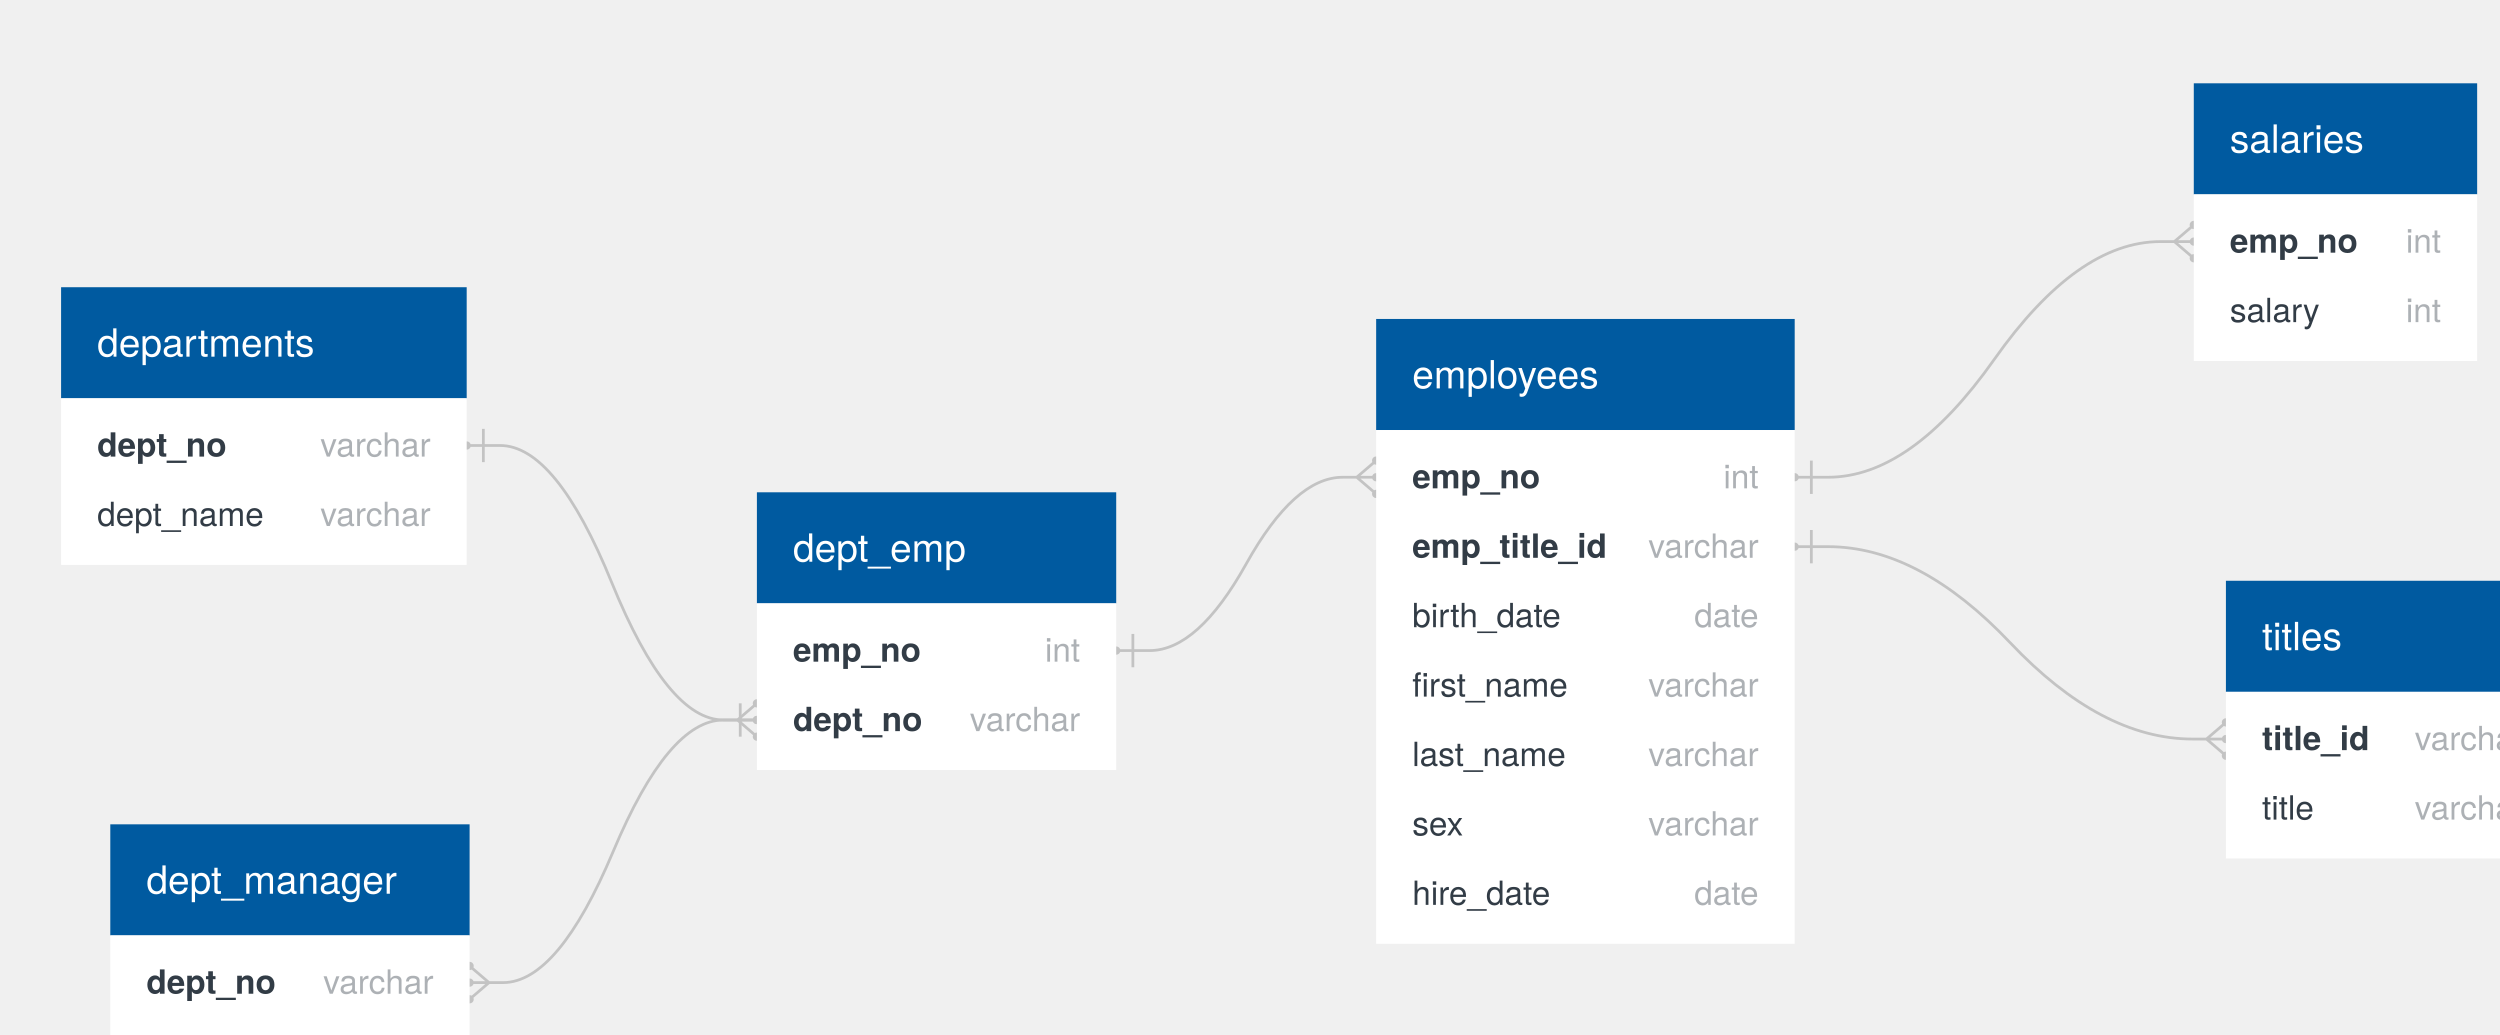
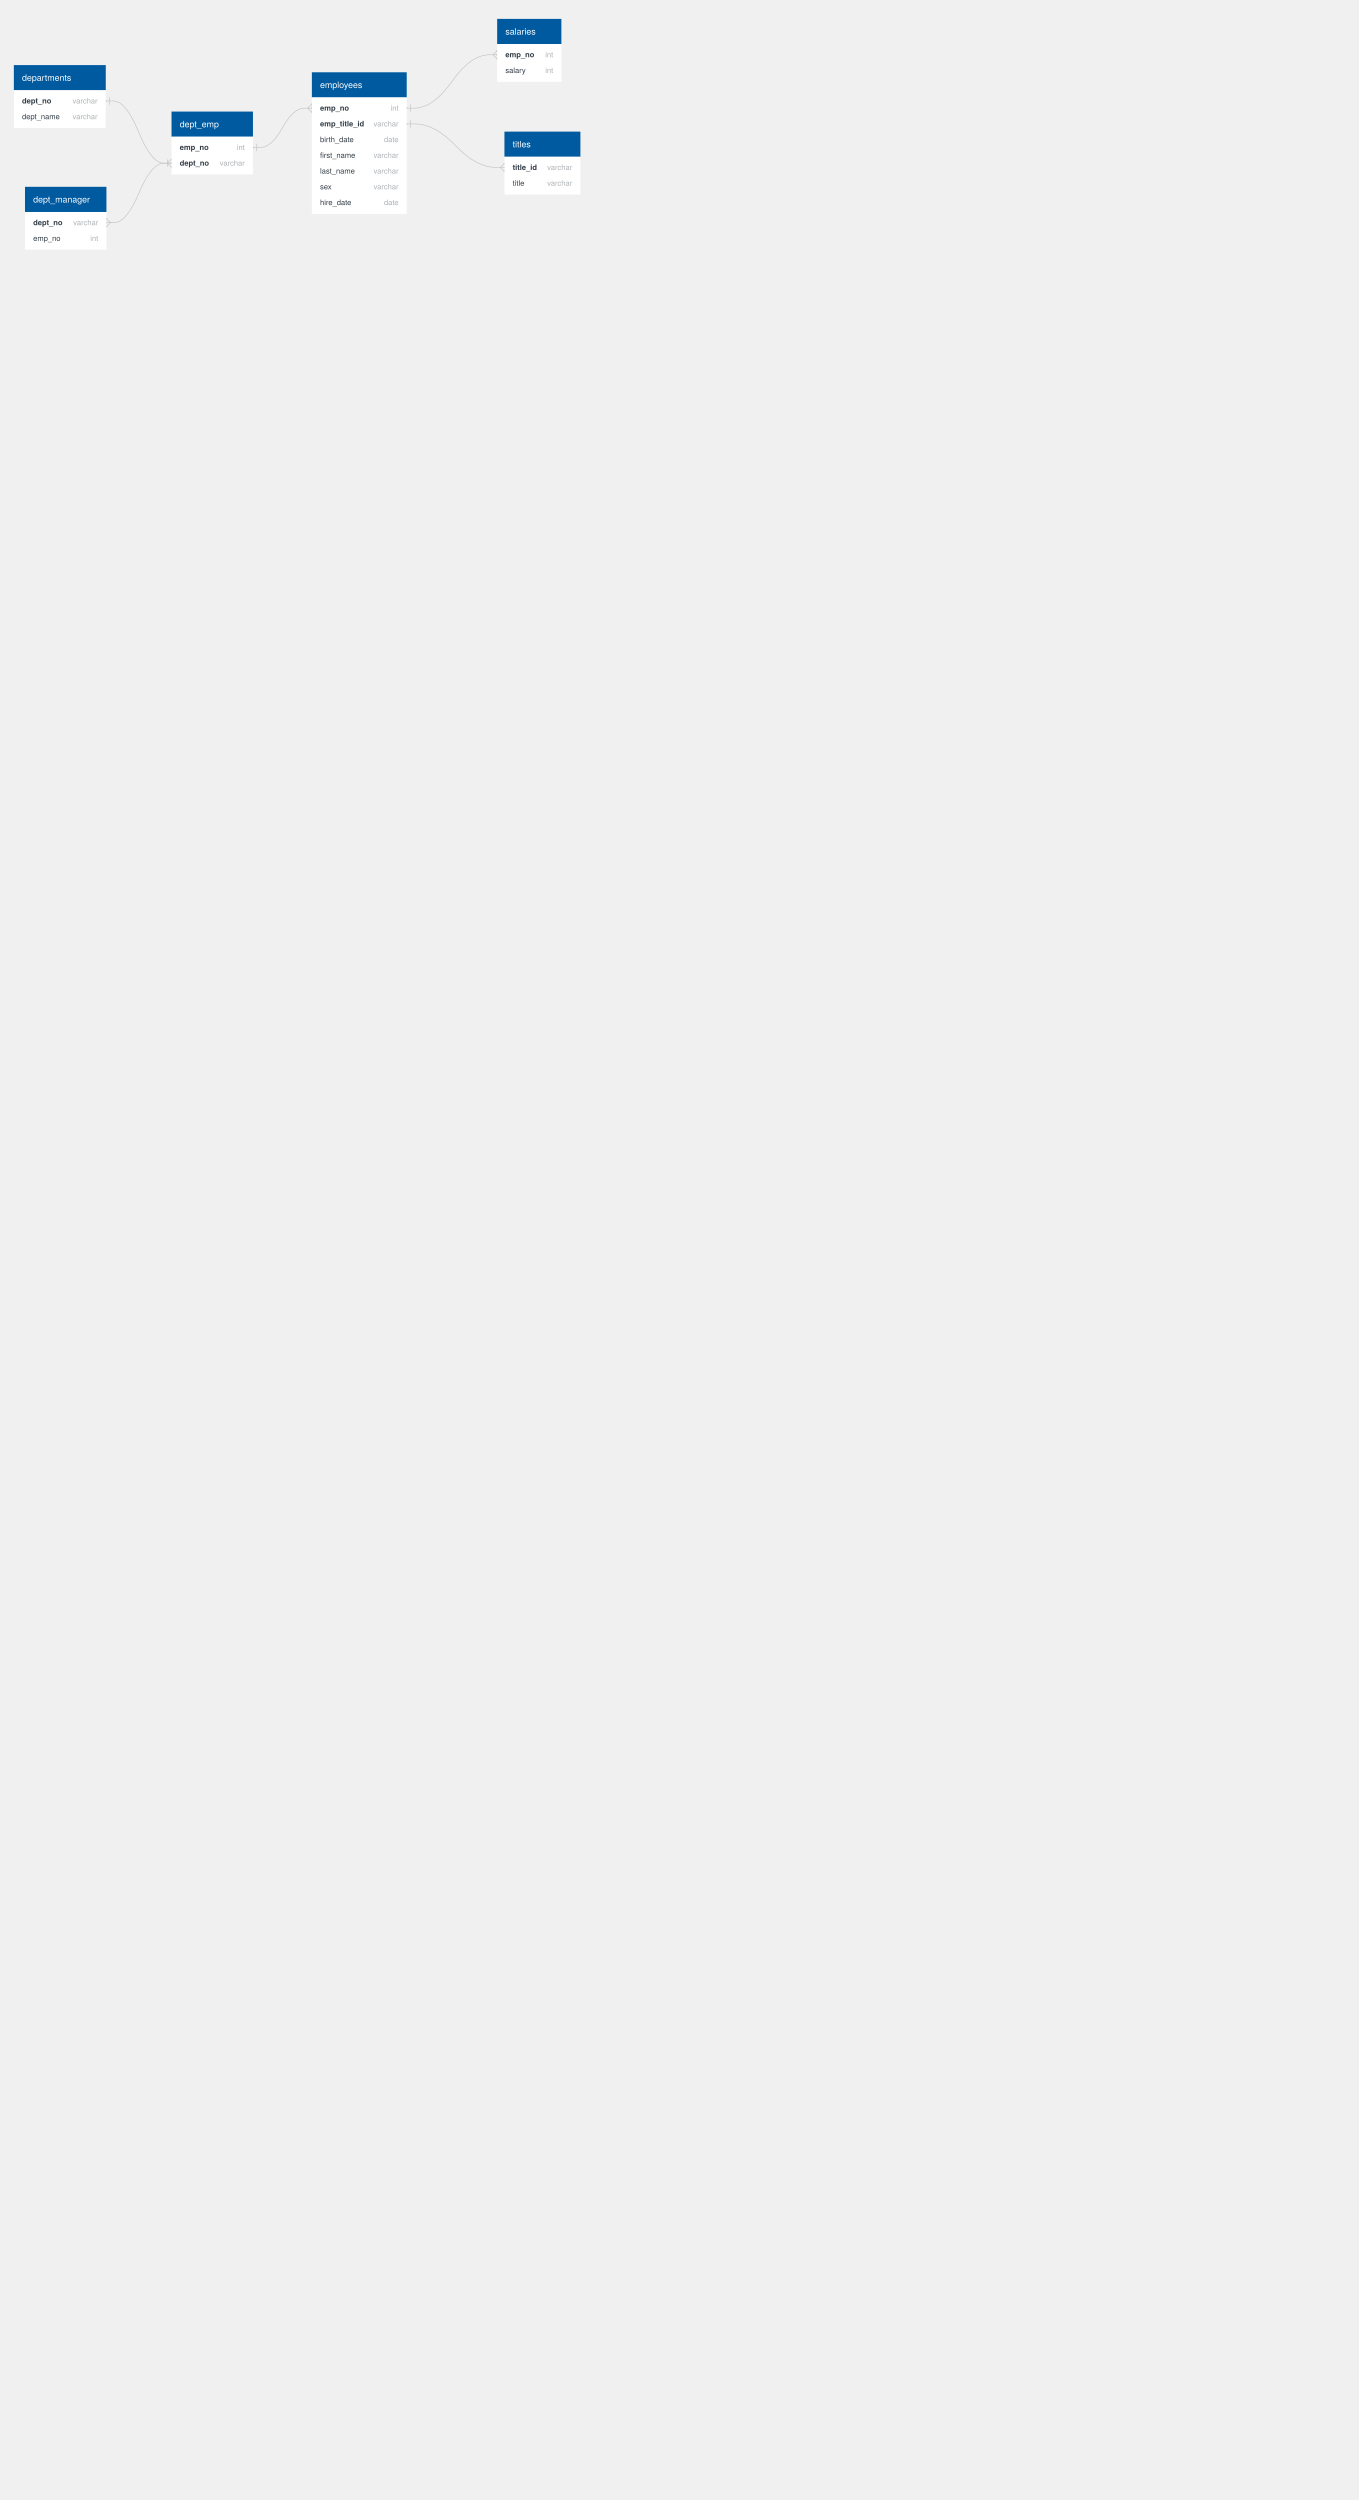
<svg xmlns="http://www.w3.org/2000/svg" class="diagram-root" style="background: #f5f6f6">
  <style>.diagram-root { font-family: "Helvetica Neue", sans-serif; font-size: 12px; } .t { overflow: visible; } .t-bg { y: 40; fill: #fff;   } .th { fill: #005aa0;   } .tht { fill: #fff; font-size: 14px;  } .tf { fill: #323c46; overflow: visible; } .tf.pk { fill: #005aa0; font-weight: bold; } .tf.fk { font-weight: bold; } .ty { fill: #adb1b5; font-weight: normal; text-anchor: end; } .r { fill: transparent; stroke: #c3c3c3; stroke-width: 1; } .l { stroke: 1; } .i { fill: #c2c7ce; stroke: #c2c7ce; } .i.ix { fill: #afb3b6; stroke: #000; } .fa { fill: transparent; overflow: visible; } .fa .bg.hover { fill: #f7f7f7; } .c { cy: 12; r: 4; stroke: #d2d2dc; fill: #d2d2dc; } .hr { fill: transparent; stroke: #323c46; stroke-opacity: 0.035; stroke-width: 13; } .dc { stroke: #fa5a3c; fill: #fa5a3c; } .x { stroke: white; stroke-width: 1; } .hl .th { fill: #1b9bff; } .hl .tht {  } .fhl .bg { fill: #e7f4ff; } .fhls .bg {  } .r.hl { stroke: #1b9bff; } .dim { opacity: 0.25; }</style>
  <g class="drawing-wrapper" transform="translate(3.428571, 109.14) scale(1,1)">
    <g class="rs">
      <path d="M 269.14 150.14 m -1, 0 a 1,1 0 1,0 2,0 a 1,1 0 1,0 -2,0 M 269.14 150.14 m -0.5, 0 a 0.5,0.5 0 1,0 1,0 a 0.5,0.5 0 1,0 -1,0  M269.14 150.14 L269.14 150.14 257.14 150.14 M 269.14 156.14 m -1, 0 a 1,1 0 1,0 2,0 a 1,1 0 1,0 -2,0 M 269.14 156.14 m -0.5, 0 a 0.5,0.5 0 1,0 1,0 a 0.5,0.5 0 1,0 -1,0  M269.14 156.14 L269.14 156.14 262.14 150.14 269.14 144.14 M 269.14 144.14 m -1, 0 a 1,1 0 1,0 2,0 a 1,1 0 1,0 -2,0 M 269.14 144.14 m -0.5, 0 a 0.5,0.5 0 1,0 1,0 a 0.5,0.5 0 1,0 -1,0  M257.14 150.14 Q 237.02 150.14, 216.89 100.71 T 176.63 51.29 M 164.63 51.29 m -1, 0 a 1,1 0 1,0 2,0 a 1,1 0 1,0 -2,0 M 164.63 51.29 m -0.5, 0 a 0.5,0.5 0 1,0 1,0 a 0.5,0.5 0 1,0 -1,0  M164.63 51.29 L164.63 51.29 176.63 51.29 M170.63 57.29 L170.63 57.29 170.63 45.29" id="h1607168654" class="r" />
      <path d="M 165.68 244.71 m -1, 0 a 1,1 0 1,0 2,0 a 1,1 0 1,0 -2,0 M 165.68 244.71 m -0.5, 0 a 0.5,0.5 0 1,0 1,0 a 0.5,0.5 0 1,0 -1,0  M165.68 244.71 L165.68 244.71 177.68 244.71 M 165.68 250.71 m -1, 0 a 1,1 0 1,0 2,0 a 1,1 0 1,0 -2,0 M 165.68 250.71 m -0.5, 0 a 0.5,0.5 0 1,0 1,0 a 0.5,0.5 0 1,0 -1,0  M165.68 250.71 L165.68 250.71 172.68 244.71 165.68 238.71 M 165.68 238.71 m -1, 0 a 1,1 0 1,0 2,0 a 1,1 0 1,0 -2,0 M 165.68 238.71 m -0.5, 0 a 0.5,0.5 0 1,0 1,0 a 0.5,0.5 0 1,0 -1,0  M177.68 244.71 Q 197.55 244.71, 217.41 197.43 T 257.14 150.14 M 269.14 150.14 m -1, 0 a 1,1 0 1,0 2,0 a 1,1 0 1,0 -2,0 M 269.14 150.14 m -0.5, 0 a 0.5,0.5 0 1,0 1,0 a 0.5,0.5 0 1,0 -1,0  M269.14 150.14 L269.14 150.14 257.14 150.14 M263.14 156.14 L263.14 156.14 263.14 144.14" id="h3335357949" class="r" />
      <path d="M 492.14 62.72 m -1, 0 a 1,1 0 1,0 2,0 a 1,1 0 1,0 -2,0 M 492.14 62.72 m -0.5, 0 a 0.5,0.5 0 1,0 1,0 a 0.5,0.5 0 1,0 -1,0  M492.14 62.72 L492.14 62.72 480.14 62.72 M 492.14 68.72 m -1, 0 a 1,1 0 1,0 2,0 a 1,1 0 1,0 -2,0 M 492.14 68.72 m -0.5, 0 a 0.5,0.5 0 1,0 1,0 a 0.5,0.5 0 1,0 -1,0  M492.14 68.72 L492.14 68.72 485.14 62.72 492.14 56.72 M 492.14 56.72 m -1, 0 a 1,1 0 1,0 2,0 a 1,1 0 1,0 -2,0 M 492.14 56.72 m -0.5, 0 a 0.5,0.5 0 1,0 1,0 a 0.5,0.5 0 1,0 -1,0  M480.14 62.72 Q 462.74 62.72, 445.34 93.93 T 410.53 125.14 M 398.53 125.14 m -1, 0 a 1,1 0 1,0 2,0 a 1,1 0 1,0 -2,0 M 398.53 125.14 m -0.5, 0 a 0.5,0.5 0 1,0 1,0 a 0.5,0.5 0 1,0 -1,0  M398.53 125.14 L398.53 125.14 410.53 125.14 M404.53 131.14 L404.53 131.14 404.53 119.14" id="h211156328" class="r" />
      <path d="M 786.58 -22.14 m -1, 0 a 1,1 0 1,0 2,0 a 1,1 0 1,0 -2,0 M 786.58 -22.14 m -0.5, 0 a 0.5,0.5 0 1,0 1,0 a 0.5,0.5 0 1,0 -1,0  M786.58 -22.14 L786.58 -22.14 774.58 -22.14 M 786.58 -16.14 m -1, 0 a 1,1 0 1,0 2,0 a 1,1 0 1,0 -2,0 M 786.58 -16.14 m -0.5, 0 a 0.5,0.5 0 1,0 1,0 a 0.5,0.5 0 1,0 -1,0  M786.58 -16.14 L786.58 -16.14 779.58 -22.14 786.58 -28.14 M 786.58 -28.14 m -1, 0 a 1,1 0 1,0 2,0 a 1,1 0 1,0 -2,0 M 786.58 -28.14 m -0.5, 0 a 0.5,0.5 0 1,0 1,0 a 0.5,0.5 0 1,0 -1,0  M774.58 -22.14 Q 744.65 -22.14, 714.72 20.29 T 654.86 62.72 M 642.86 62.72 m -1, 0 a 1,1 0 1,0 2,0 a 1,1 0 1,0 -2,0 M 642.86 62.72 m -0.5, 0 a 0.5,0.5 0 1,0 1,0 a 0.5,0.5 0 1,0 -1,0  M642.86 62.72 L642.86 62.72 654.86 62.72 M648.86 68.72 L648.86 68.72 648.86 56.72" id="h3177548053" class="r" />
      <path d="M 798.15 157 m -1, 0 a 1,1 0 1,0 2,0 a 1,1 0 1,0 -2,0 M 798.15 157 m -0.5, 0 a 0.5,0.5 0 1,0 1,0 a 0.5,0.5 0 1,0 -1,0  M798.15 157 L798.15 157 786.15 157 M 798.15 163 m -1, 0 a 1,1 0 1,0 2,0 a 1,1 0 1,0 -2,0 M 798.15 163 m -0.5, 0 a 0.5,0.5 0 1,0 1,0 a 0.5,0.5 0 1,0 -1,0  M798.15 163 L798.15 163 791.15 157 798.15 151 M 798.15 151 m -1, 0 a 1,1 0 1,0 2,0 a 1,1 0 1,0 -2,0 M 798.15 151 m -0.5, 0 a 0.5,0.5 0 1,0 1,0 a 0.5,0.5 0 1,0 -1,0  M786.15 157 Q 753.33 157, 720.51 122.36 T 654.86 87.72 M 642.86 87.72 m -1, 0 a 1,1 0 1,0 2,0 a 1,1 0 1,0 -2,0 M 642.86 87.72 m -0.5, 0 a 0.5,0.5 0 1,0 1,0 a 0.5,0.5 0 1,0 -1,0  M642.86 87.72 L642.86 87.72 654.86 87.72 M648.86 93.72 L648.86 93.72 648.86 81.72" id="h724011168" class="r" />
    </g>
    <g class="hrs" />
    <g class="ts">
      <svg width="146.06" height="100" x="18.57" y="-5.71" id="h475896179" class="t">
        <rect height="40" width="146.06" class="th" />
        <text x="13" y="25" class="tht">departments</text>
        <rect height="60" width="146.06" class="t-bg" y="40" />
        <text x="13" y="61" class="tf fk">dept_no<tspan x="133.06" class="ty">varchar</tspan>
        </text>
        <text x="13" y="86" class="tf">dept_name<tspan x="133.06" class="ty">varchar</tspan>
        </text>
      </svg>
      <svg width="129.39" height="100" x="269.14" y="68.14" id="h1090417462" class="t">
        <rect height="40" width="129.39" class="th" />
        <text x="13" y="25" class="tht">dept_emp</text>
        <rect height="60" width="129.39" class="t-bg" y="40" />
        <text x="13" y="61" class="tf fk">emp_no<tspan x="116.39" class="ty">int</tspan>
        </text>
        <text x="13" y="86" class="tf fk">dept_no<tspan x="116.39" class="ty">varchar</tspan>
        </text>
      </svg>
      <svg width="129.39" height="100" x="36.29" y="187.71" id="h1676682957" class="t">
        <rect height="40" width="129.39" class="th" />
        <text x="13" y="25" class="tht">dept_manager</text>
        <rect height="60" width="129.39" class="t-bg" y="40" />
        <text x="13" y="61" class="tf fk">dept_no<tspan x="116.39" class="ty">varchar</tspan>
        </text>
        <text x="13" y="86" class="tf">emp_no<tspan x="116.39" class="ty">int</tspan>
        </text>
      </svg>
      <svg width="150.72" height="225" x="492.14" y="5.72" id="h1639608377" class="t">
        <rect height="40" width="150.72" class="th" />
        <text x="13" y="25" class="tht">employees</text>
        <rect height="185" width="150.72" class="t-bg" y="40" />
        <text x="13" y="61" class="tf fk">emp_no<tspan x="137.72" class="ty">int</tspan>
        </text>
        <text x="13" y="86" class="tf fk">emp_title_id<tspan x="137.72" class="ty">varchar</tspan>
        </text>
        <text x="13" y="111" class="tf">birth_date<tspan x="137.72" class="ty">date</tspan>
        </text>
        <text x="13" y="136" class="tf">first_name<tspan x="137.72" class="ty">varchar</tspan>
        </text>
        <text x="13" y="161" class="tf">last_name<tspan x="137.72" class="ty">varchar</tspan>
        </text>
        <text x="13" y="186" class="tf">sex<tspan x="137.72" class="ty">varchar</tspan>
        </text>
        <text x="13" y="211" class="tf">hire_date<tspan x="137.72" class="ty">date</tspan>
        </text>
      </svg>
      <svg width="102.04" height="100" x="786.58" y="-79.14" id="h2472833127" class="t">
        <rect height="40" width="102.04" class="th" />
        <text x="13" y="25" class="tht">salaries</text>
        <rect height="60" width="102.04" class="t-bg" y="40" />
        <text x="13" y="61" class="tf fk">emp_no<tspan x="89.04" class="ty">int</tspan>
        </text>
        <text x="13" y="86" class="tf">salary<tspan x="89.04" class="ty">int</tspan>
        </text>
      </svg>
      <svg width="120.7" height="100" x="798.15" y="100" id="h311790747" class="t">
        <rect height="40" width="120.7" class="th" />
        <text x="13" y="25" class="tht">titles</text>
        <rect height="60" width="120.7" class="t-bg" y="40" />
        <text x="13" y="61" class="tf fk">title_id<tspan x="107.7" class="ty">varchar</tspan>
        </text>
        <text x="13" y="86" class="tf">title<tspan x="107.7" class="ty">varchar</tspan>
        </text>
      </svg>
    </g>
  </g>
-   <text class="qdbd-link" x="200" y="400">www.quickdatabasediagrams.com</text>
+   <text class="qdbd-link" x="2000" y="4000">www.quickdatabasediagrams.com</text>
</svg>
